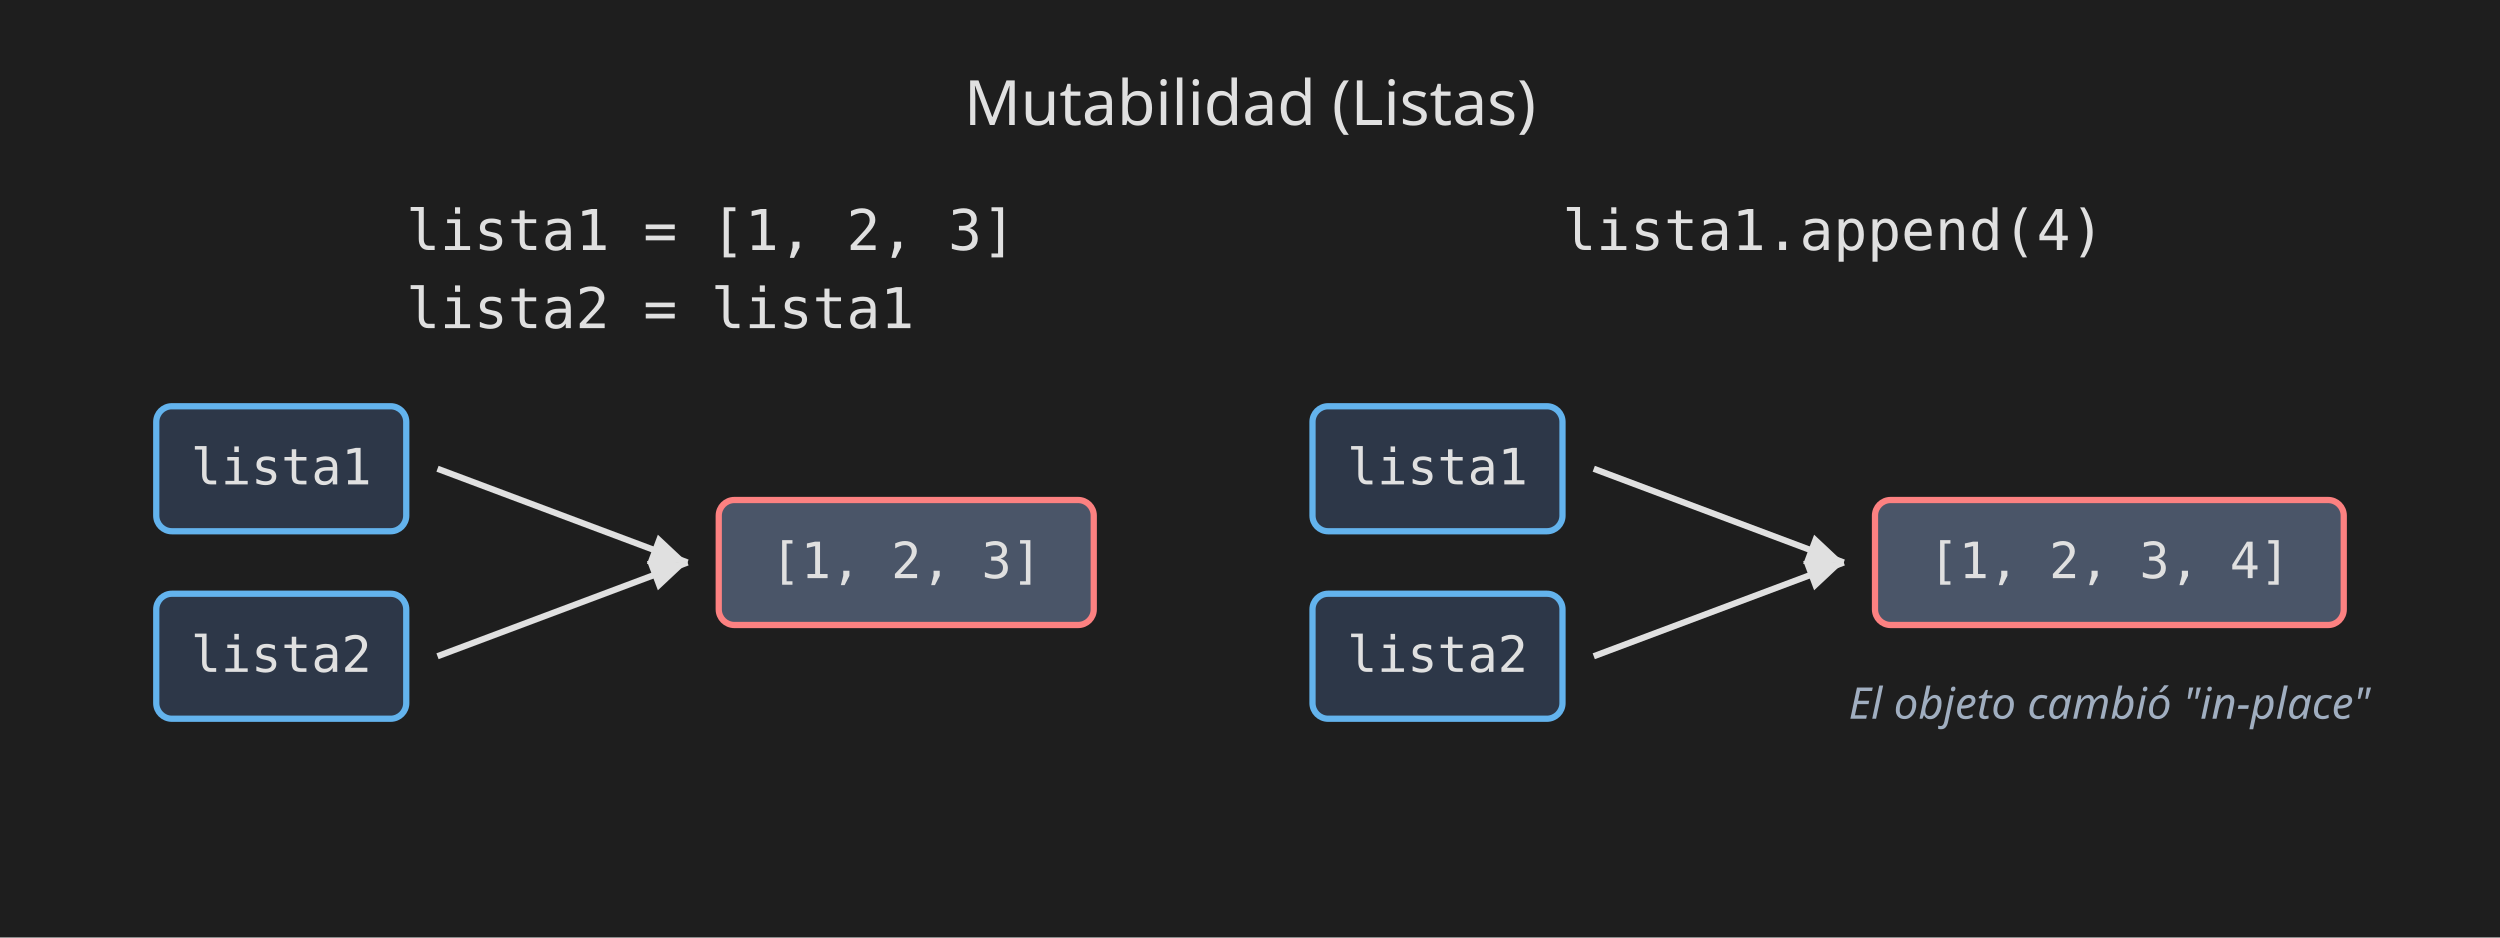
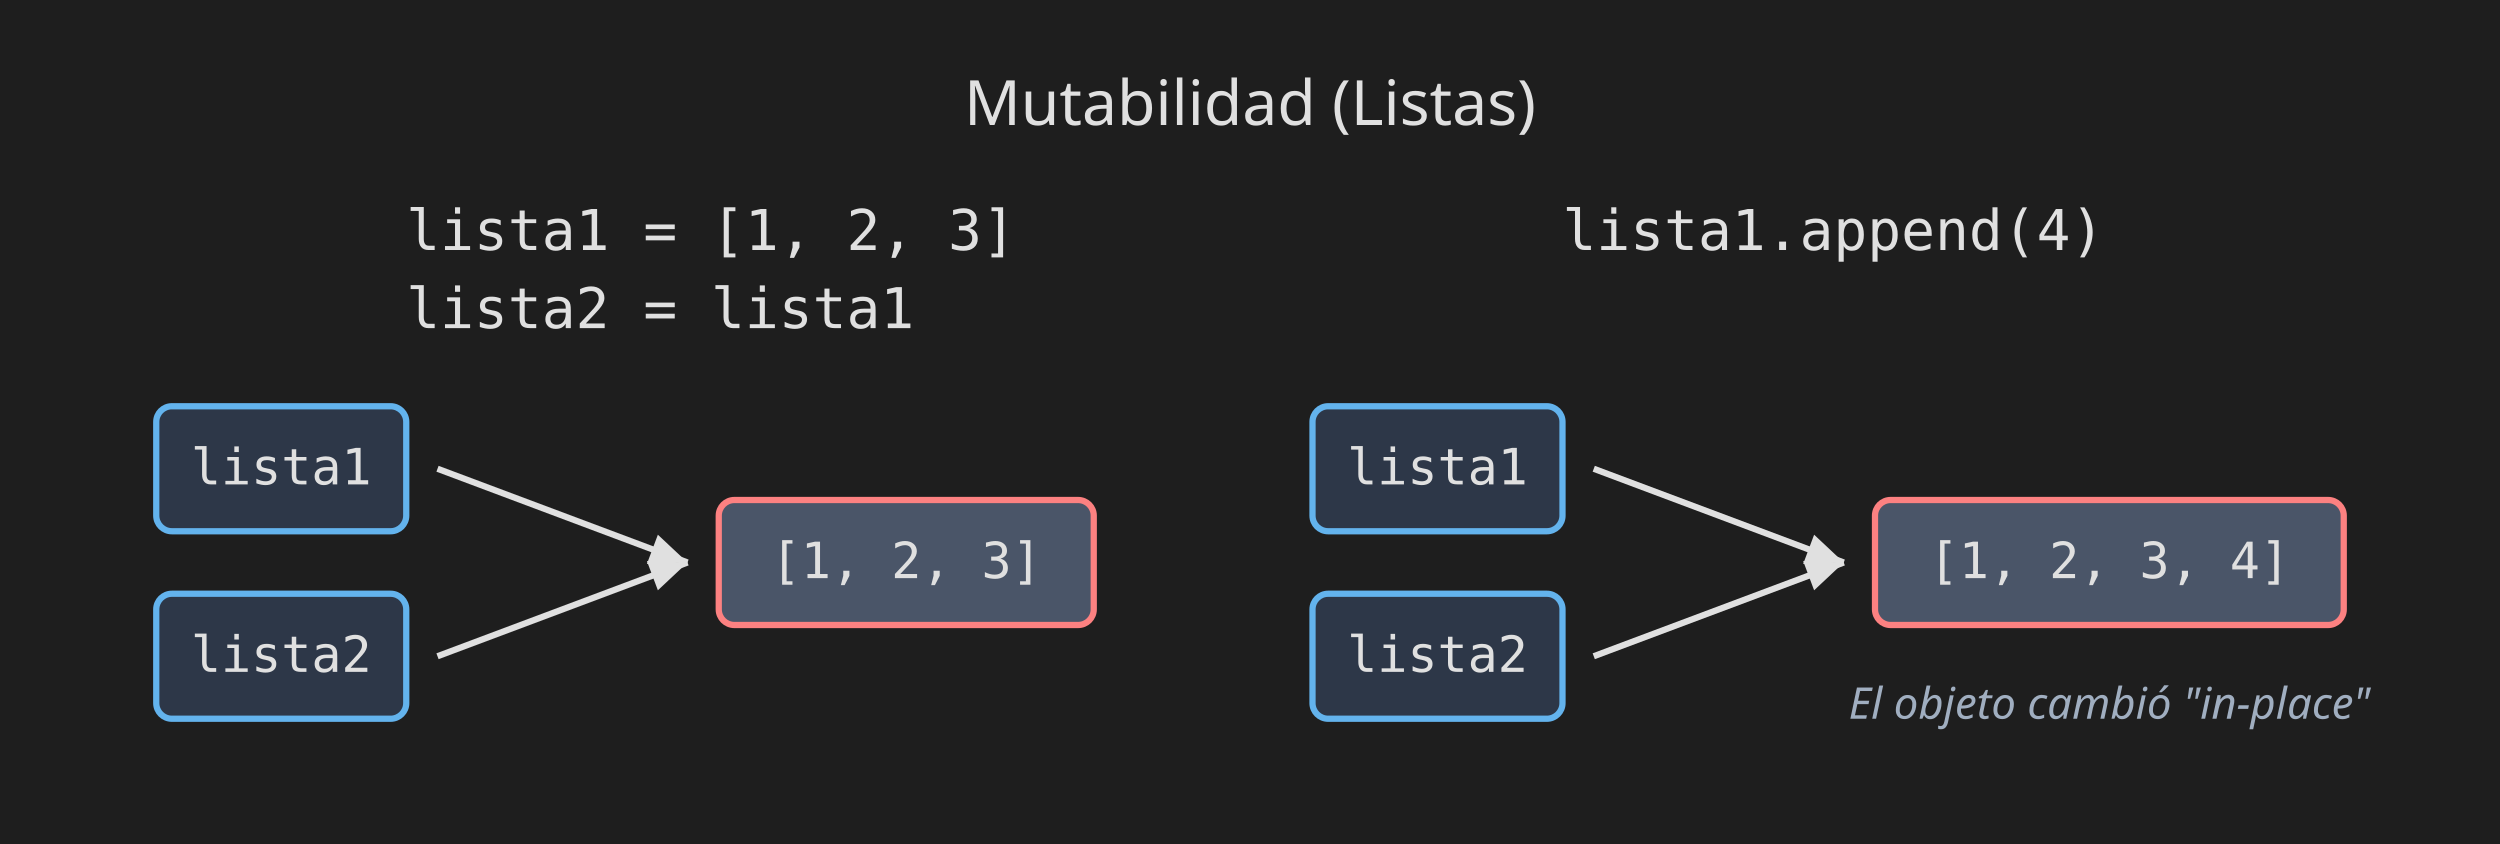
- <svg xmlns="http://www.w3.org/2000/svg" viewBox="0 0 800 300">
+ <svg xmlns="http://www.w3.org/2000/svg" viewBox="0 0 800 270">
  <defs>
    <style>
      .title { font-family: ui-sans-serif, system-ui, sans-serif; font-size: 20px; text-anchor: middle; fill: #e0e0e0; }
      .code { font-family: menlo, consola, 'DejaVu Sans Mono'; font-size: 16px; fill: #e0e0e0; text-anchor: middle; }
      .code-example { font-family: menlo, consola, 'DejaVu Sans Mono'; font-size: 18px; fill: #e0e0e0; text-anchor: start; }
      .variable-node { fill: #2d3748; stroke: #63b3ed; stroke-width: 2; }
      .value-node { fill: #4a5568; stroke: #fc8181; stroke-width: 2; }
      .arrow { stroke: #e0e0e0; stroke-width: 2; marker-end: url(#arrowhead); }
      .note { font-family: ui-sans-serif, system-ui, sans-serif; font-size: 14px; fill: #a0aec0; text-anchor: middle; font-style: italic; }
    </style>
    <marker id="arrowhead" markerWidth="6" markerHeight="5" refX="6" refY="2.5" orient="auto">
      <polygon points="0 0, 6 2.5, 0 5" fill="#e0e0e0" />
    </marker>
  </defs>
  <rect width="800" height="300" fill="#1e1e1e" />
  <text x="400" y="40" class="title">Mutabilidad (Listas)</text>
  <g transform="translate(30, 100)">
    <text x="100" y="-20" class="code-example">lista1 = [1, 2, 3]</text>
    <text x="100" y="5" class="code-example">lista2 = lista1</text>
    <rect x="20" y="30" width="80" height="40" rx="5" class="variable-node" />
    <text x="60" y="55" class="code">lista1</text>
    <rect x="20" y="90" width="80" height="40" rx="5" class="variable-node" />
    <text x="60" y="115" class="code">lista2</text>
    <path d="M 110 50 L 190 80" class="arrow" />
    <path d="M 110 110 L 190 80" class="arrow" />
    <rect x="200" y="60" width="120" height="40" rx="5" class="value-node" />
    <text x="260" y="85" class="code">[1, 2, 3]</text>
  </g>
  <g transform="translate(400, 100)">
    <text x="100" y="-20" class="code-example">lista1.append(4)</text>
    <rect x="20" y="30" width="80" height="40" rx="5" class="variable-node" />
    <text x="60" y="55" class="code">lista1</text>
    <rect x="20" y="90" width="80" height="40" rx="5" class="variable-node" />
    <text x="60" y="115" class="code">lista2</text>
    <path d="M 110 50 L 190 80" class="arrow" />
    <path d="M 110 110 L 190 80" class="arrow" />
    <rect x="200" y="60" width="150" height="40" rx="5" class="value-node" />
    <text x="275" y="85" class="code">[1, 2, 3, 4]</text>
    <text x="275" y="130" class="note">El objeto cambió "in-place"</text>
  </g>
</svg>
